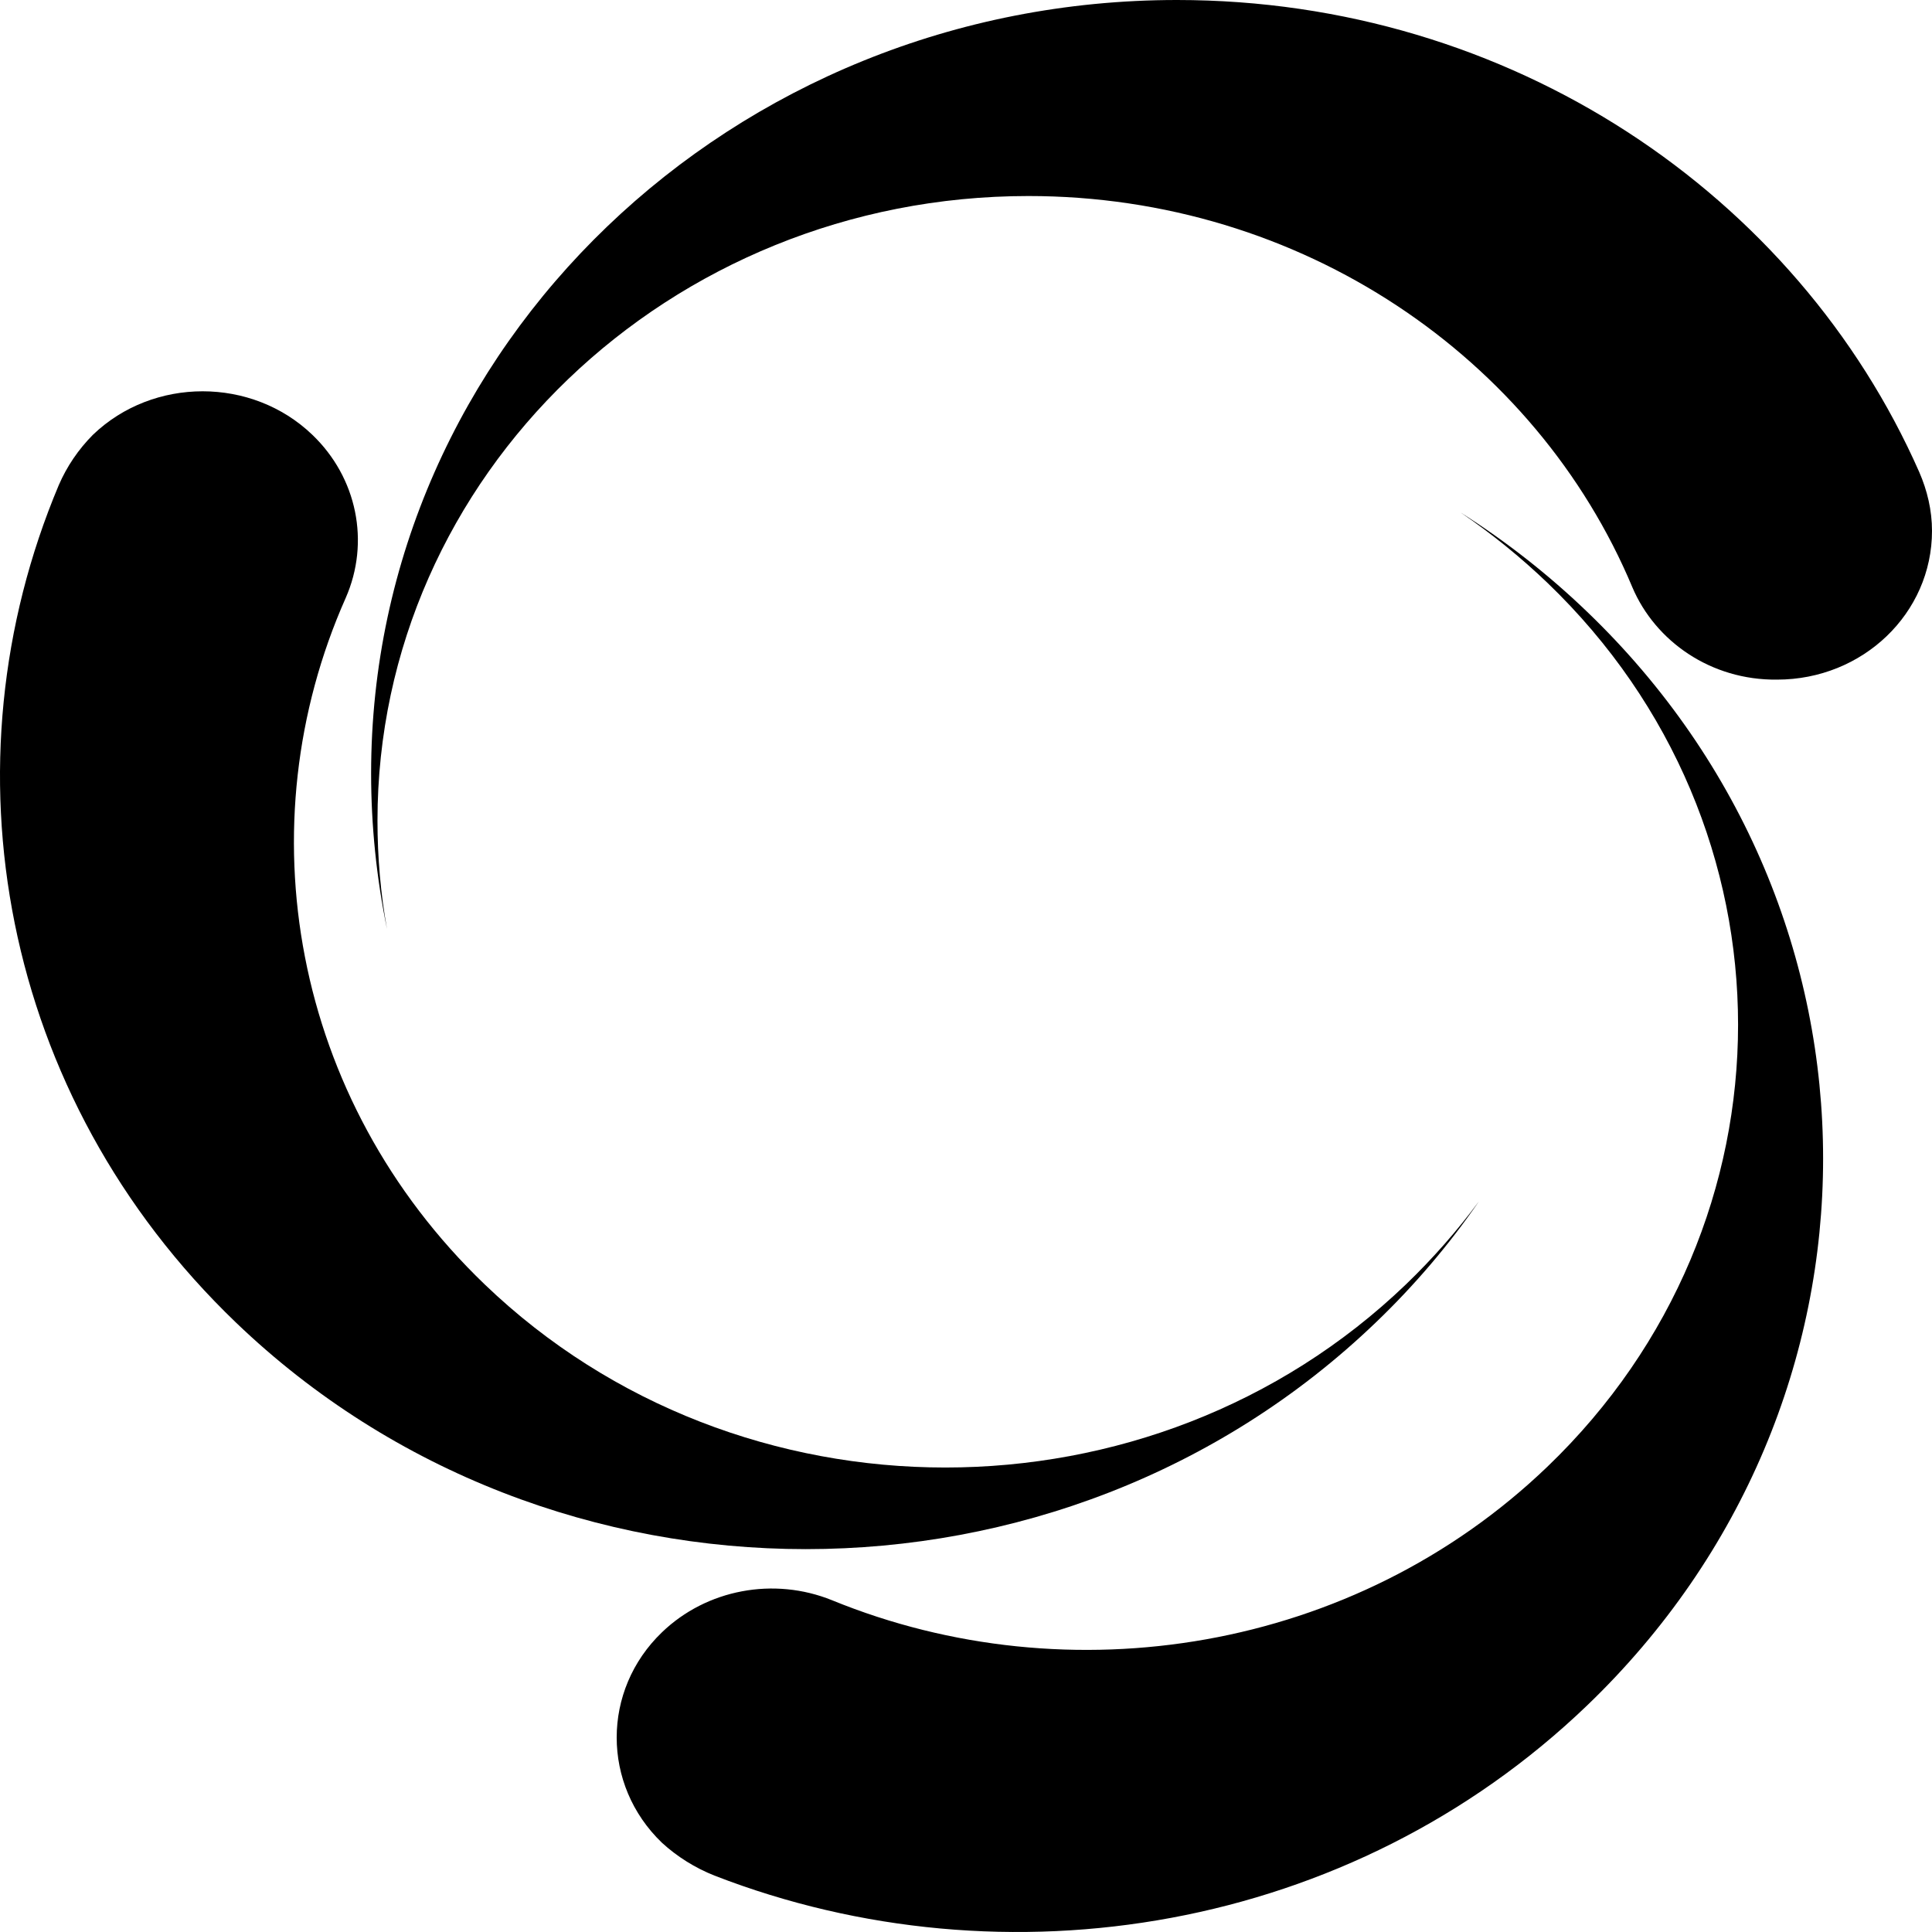
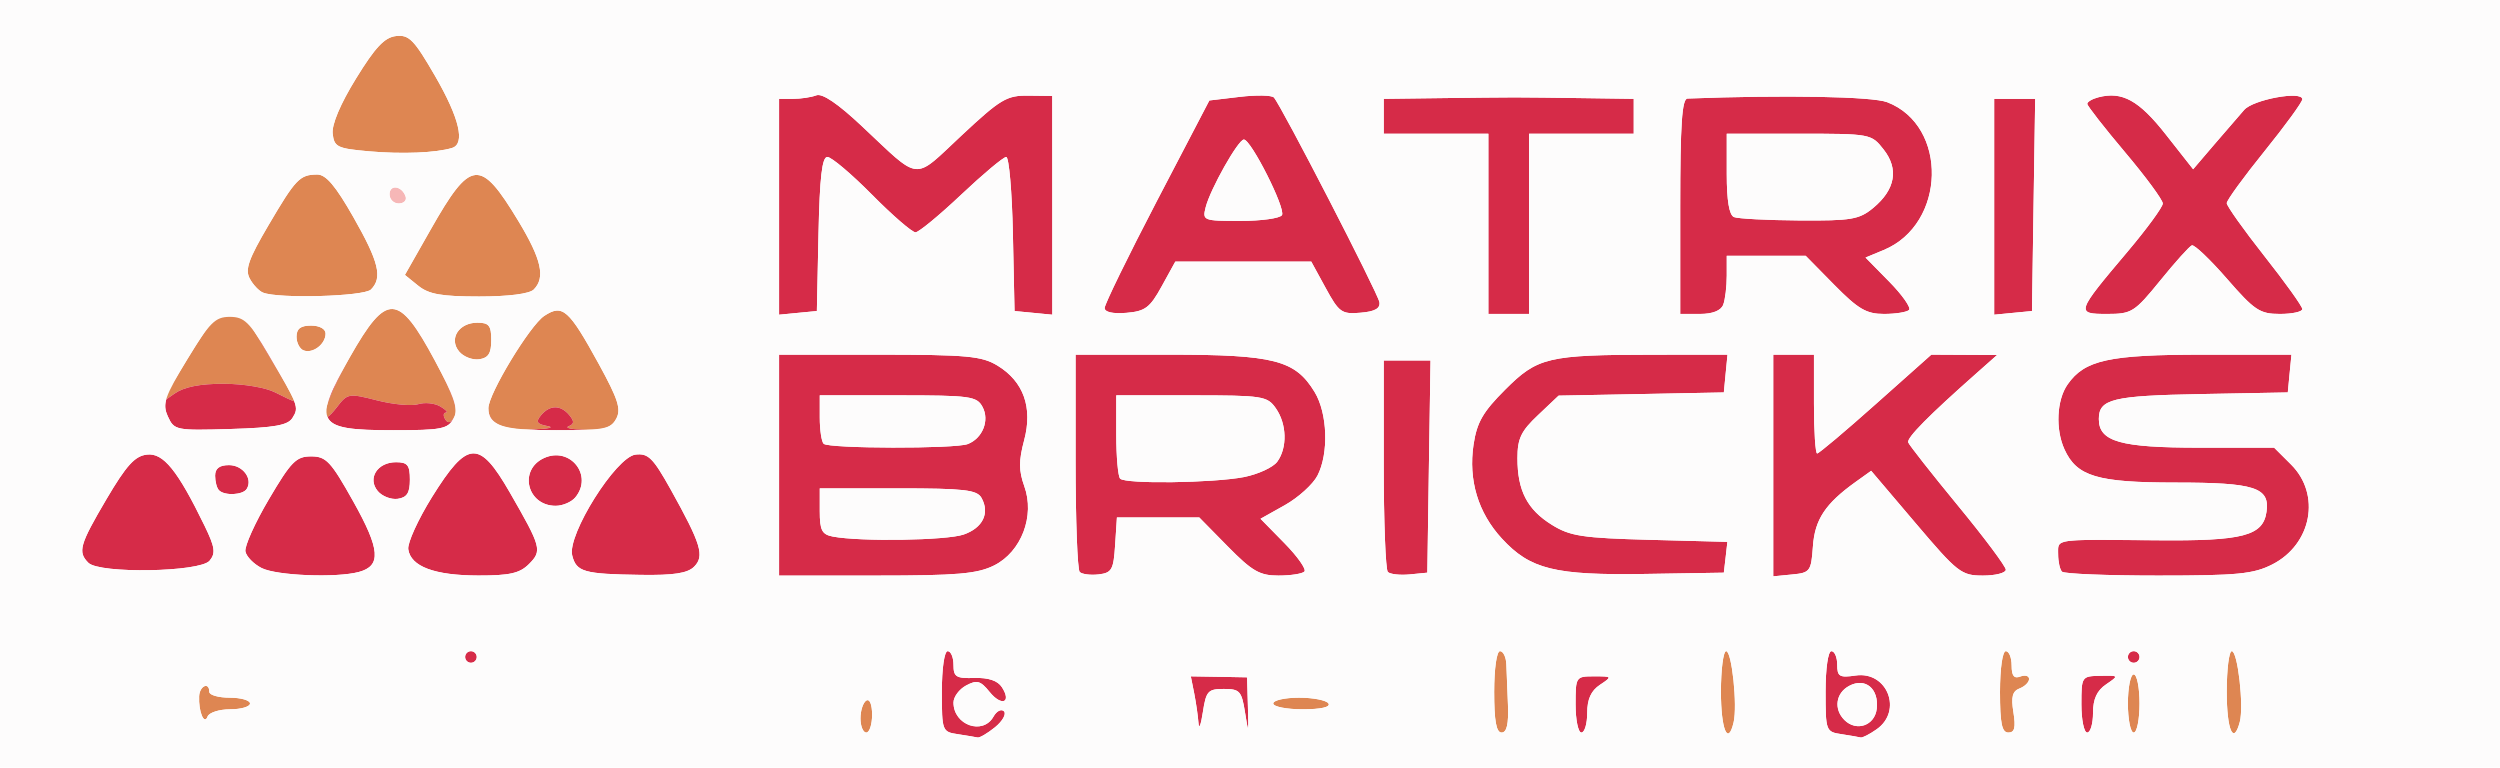
- <svg xmlns="http://www.w3.org/2000/svg" width="287" height="287" viewBox="0 0 287 287" class="logo d-inline-block align-top" id="oemr_logo" alt="openEMR small logo">
-   <g class="emr-menu-logo" transform="matrix(1.825713,0,0,1.752205,-3.3357514e-4,-3.0245411e-7)">
-     <path d="m 67.702,135.668 c 19.27,8.211 42.485,4.396 58.198,-11.317 20.693,-20.694 20.693,-54.254 0,-74.947 a 55.4,55.4 0 0 0 -7.048,-5.949 65.785,65.785 0 0 1 10.281,8.406 c 25.608,25.608 25.608,67.123 0,92.73 -19.205,19.205 -47.334,23.99 -71.001,14.42 a 13.906,13.906 0 0 1 -4.268,-2.78 c -4.915,-4.916 -4.915,-12.933 0,-17.849 a 12.613,12.613 0 0 1 13.838,-2.714" id="blue-color" />
-     <path d="m 28.127,50.697 c -8.213,19.27 -4.397,42.485 11.317,58.2 20.692,20.691 54.253,20.691 74.945,0 a 55.336,55.336 0 0 0 5.95,-7.05 65.747,65.747 0 0 1 -8.406,10.282 c -25.608,25.607 -67.122,25.607 -92.73,0 C -0.003,92.924 -4.787,64.795 4.783,41.127 a 13.87,13.87 0 0 1 2.78,-4.268 c 4.915,-4.914 12.934,-4.914 17.848,0 a 12.612,12.612 0 0 1 2.716,13.838" id="blue-color" />
-     <path d="m 132.82,49.792 c -7.826,-19.464 -26.9,-33.173 -49.146,-33.173 -29.229,0 -52.96,23.733 -52.96,52.96 0,3.104 0.258,6.208 0.776,9.183 A 68.08,68.08 0 0 1 30.196,65.571 C 30.196,29.359 59.554,0 95.766,0 c 27.16,0 50.439,16.49 60.398,40.028 0.647,1.551 1.035,3.232 1.035,4.98 0,6.983 -5.627,12.61 -12.61,12.61 -5.367,0.063 -9.894,-3.234 -11.77,-7.826" id="blue-color" />
+ <svg xmlns="http://www.w3.org/2000/svg" width="430" height="132" viewBox="0 0 430 132">
+   <g>
+     <path d="M 63.80 49.80 C62.61,50.99 47.91,51.41 45.24,50.33 C44.54,50.05 43.51,48.96 42.95,47.90 C42.12,46.36 42.75,44.57 46.18,38.74 C50.87,30.76 51.56,30.04 54.55,30.02 C56.06,30.00 57.71,31.95 60.80,37.38 C65.17,45.06 65.83,47.77 63.80,49.80 ZM 91.80 49.80 C91.06,50.54 87.45,51.00 82.41,51.00 C75.92,51.00 73.75,50.61 71.93,49.14 L 69.64 47.29 L 74.07 39.49 C80.98,27.31 82.59,27.15 89.13,37.97 C93.14,44.60 93.85,47.75 91.80,49.80 ZM 77.75 25.45 C74.99,26.29 69.19,26.53 63.50,26.03 C58.01,25.54 57.48,25.29 57.22,23.00 C57.04,21.43 58.54,17.88 61.24,13.50 C64.54,8.13 66.14,6.43 68.11,6.20 C70.36,5.94 71.21,6.81 74.84,13.08 C79.02,20.31 80.07,24.74 77.75,25.45 ZM 94.19 73.29 C95.46,73.53 94.23,73.79 91.45,73.86 C86.40,74.00 84.00,72.82 84.00,70.21 C84.00,67.76 91.15,55.95 93.62,54.33 C96.77,52.26 97.83,53.20 102.99,62.60 C106.31,68.66 106.87,70.38 106.00,72.01 C105.18,73.54 103.95,73.98 100.71,73.92 C98.40,73.88 97.08,73.61 97.79,73.32 C98.78,72.93 98.81,72.48 97.92,71.40 C96.43,69.61 94.56,69.62 93.06,71.42 C92.11,72.57 92.32,72.93 94.19,73.29 ZM 74.80 62.03 C77.91,67.81 78.84,70.46 78.19,71.63 C77.56,72.74 77.06,72.90 76.58,72.13 C76.20,71.51 76.25,70.99 76.69,70.97 C77.14,70.95 76.70,70.48 75.73,69.91 C74.76,69.34 73.05,69.17 71.94,69.52 C70.82,69.87 67.64,69.58 64.87,68.87 C59.98,67.62 59.77,67.65 57.94,70.04 C54.30,74.77 55.76,69.18 60.20,61.39 C66.53,50.25 68.50,50.34 74.80,62.03 ZM 38.47 66.01 C34.41,66.00 31.65,66.55 30.02,67.70 L 27.59 69.40 L 29.99 65.45 C36.71,54.36 37.01,54.00 39.49,54.00 C40.98,54.00 42.49,54.89 43.30,56.25 C44.04,57.49 46.05,60.86 47.78,63.75 C49.51,66.64 50.76,69.00 50.57,69.00 C50.38,69.00 48.94,68.33 47.36,67.51 C45.75,66.67 41.86,66.01 38.47,66.01 ZM 346.31 122.52 C346.73,125.14 346.52,126.00 345.44,126.00 C344.32,126.00 344.00,124.42 344.00,119.00 C344.00,115.00 344.43,112.00 345.00,112.00 C345.55,112.00 346.00,113.11 346.00,114.47 C346.00,116.25 346.42,116.78 347.50,116.36 C348.33,116.05 349.00,116.24 349.00,116.79 C349.00,117.34 348.27,118.07 347.37,118.41 C346.13,118.89 345.88,119.87 346.31,122.52 ZM 84.50 58.50 C84.50,60.78 84.00,61.57 82.41,61.80 C81.26,61.96 79.72,61.36 78.97,60.46 C77.15,58.28 78.91,55.50 82.11,55.50 C84.10,55.50 84.50,56.00 84.50,58.50 ZM 259.37 121.25 C259.50,124.53 259.16,126.00 258.28,126.00 C257.36,126.00 257.00,124.01 257.00,119.00 C257.00,115.00 257.43,112.00 258.00,112.00 C258.55,112.00 259.04,113.01 259.09,114.25 C259.14,115.49 259.27,118.64 259.37,121.25 ZM 385.25 124.15 C384.17,128.27 383.00,125.59 383.00,119.00 C383.00,115.15 383.39,112.00 383.87,112.00 C384.89,112.00 385.96,121.43 385.25,124.15 ZM 298.18 124.25 C297.21,128.37 296.00,125.47 296.00,119.00 C296.00,115.15 296.41,112.00 296.90,112.00 C297.88,112.00 298.86,121.39 298.18,124.25 ZM 39.58 122.00 C37.70,122.00 35.96,122.56 35.70,123.25 C35.12,124.79 34.13,122.39 34.25,119.75 C34.34,117.94 36.00,117.23 36.00,119.00 C36.00,119.55 37.58,120.00 39.50,120.00 C41.42,120.00 43.00,120.45 43.00,121.00 C43.00,121.55 41.46,122.00 39.58,122.00 ZM 56.00 57.38 C56.00,59.18 53.84,60.85 52.25,60.28 C51.56,60.04 51.00,58.97 51.00,57.92 C51.00,56.54 51.70,56.00 53.50,56.00 C54.96,56.00 56.00,56.57 56.00,57.38 ZM 368.00 121.00 C368.00,123.75 367.55,126.00 367.00,126.00 C366.45,126.00 366.00,123.75 366.00,121.00 C366.00,118.25 366.45,116.00 367.00,116.00 C367.55,116.00 368.00,118.25 368.00,121.00 ZM 228.50 121.00 C228.88,121.62 227.18,122.00 224.06,122.00 C221.28,122.00 219.00,121.55 219.00,121.00 C219.00,120.45 221.00,120.00 223.44,120.00 C225.88,120.00 228.16,120.45 228.50,121.00 ZM 150.00 122.94 C150.00,124.62 149.55,126.00 149.00,126.00 C148.45,126.00 148.00,124.90 148.00,123.56 C148.00,122.22 148.45,120.84 149.00,120.50 C149.58,120.14 150.00,121.16 150.00,122.94 Z" fill="rgb(222,134,82)" />
+     <path d="M 171.00 97.25 C168.09,98.70 164.69,99.00 150.75,99.00 L 134.00 99.00 L 134.00 61.00 L 151.25 61.00 C166.36,61.01 168.88,61.24 171.58,62.89 C176.06,65.62 177.66,70.10 176.15,75.74 C175.21,79.25 175.22,80.96 176.18,83.63 C178.03,88.73 175.67,94.91 171.00,97.25 ZM 191.80 93.75 C191.53,98.00 191.23,98.53 188.96,98.80 C187.57,98.96 186.10,98.77 185.71,98.38 C185.32,97.99 185.00,89.42 185.00,79.33 L 185.00 61.00 L 201.10 61.00 C219.15,61.00 222.77,61.93 226.11,67.42 C228.34,71.08 228.58,77.98 226.60,81.81 C225.83,83.30 223.31,85.58 221.00,86.88 L 216.81 89.23 L 220.93 93.43 C223.19,95.73 224.73,97.93 224.36,98.31 C223.98,98.69 221.97,99.00 219.89,99.00 C216.68,99.00 215.37,98.25 211.19,94.00 L 206.27 89.00 L 192.11 89.00 ZM 296.39 52.42 C296.00,53.43 294.56,54.00 292.39,54.00 L 289.00 54.00 L 289.00 35.50 C289.00,21.39 289.30,16.99 290.25,16.95 C306.96,16.32 322.04,16.59 324.60,17.58 C335.13,21.63 334.73,38.56 324.00,43.00 L 320.87 44.30 L 324.96 48.46 C327.21,50.75 328.73,52.93 328.36,53.31 C327.98,53.69 326.04,54.00 324.05,54.00 C321.02,54.00 319.61,53.17 315.50,49.00 L 310.58 44.00 L 297.00 44.00 L 297.00 47.42 C297.00,49.30 296.73,51.55 296.39,52.42 ZM 199.81 49.25 C197.79,52.93 196.97,53.54 193.74,53.81 C191.40,54.00 190.00,53.69 190.00,52.97 C190.00,52.33 194.05,44.04 199.00,34.54 L 208.01 17.28 L 213.23 16.66 C216.09,16.32 218.74,16.37 219.11,16.77 C220.36,18.12 237.01,50.43 237.26,51.97 C237.43,53.05 236.48,53.59 234.00,53.79 C230.77,54.07 230.31,53.74 228.02,49.54 L 225.54 45.00 L 202.15 45.00 ZM 140.78 40.25 L 140.50 53.50 L 134.00 54.13 L 134.00 17.00 L 136.42 17.00 C137.75,17.00 139.54,16.73 140.40,16.40 C141.43,16.00 144.10,17.81 148.23,21.69 C149.03,22.43 149.75,23.12 150.41,23.75 C154.28,27.42 156.08,29.14 157.83,29.08 C159.65,29.01 161.40,27.02 165.38,23.31 C172.10,17.03 173.16,16.40 176.89,16.45 L 180.99 16.50 L 181.00 54.13 L 174.50 53.50 L 174.22 40.25 C174.07,32.96 173.55,27.00 173.07,27.00 C172.59,27.00 169.11,29.91 165.35,33.46 C161.58,37.02 158.04,39.94 157.47,39.96 C156.91,39.98 153.54,37.08 150.00,33.50 C146.46,29.92 143.00,27.00 142.31,27.00 C141.39,27.00 140.99,30.47 140.78,40.25 ZM 390.84 97.08 C387.60,98.73 384.89,99.00 371.21,99.00 C362.48,99.00 355.03,98.70 354.67,98.33 C354.30,97.97 354.00,96.62 354.00,95.33 C354.00,95.19 354.00,95.05 353.99,94.93 C353.98,94.44 353.98,94.07 354.13,93.78 C354.66,92.77 357.15,92.80 368.29,92.91 C369.14,92.92 370.05,92.92 371.00,92.93 C385.80,93.07 389.25,92.17 389.84,88.03 C390.44,83.84 387.84,83.00 374.21,83.00 C360.73,83.00 357.21,81.95 355.09,77.29 C353.51,73.83 353.75,68.79 355.63,66.12 C358.58,61.91 362.73,61.00 379.03,61.00 L 394.13 61.00 L 393.50 67.50 L 378.57 67.78 C363.35,68.06 361.00,68.63 361.00,72.07 C361.00,75.96 364.66,77.00 378.30,77.00 L 391.15 77.00 L 394.08 79.92 C399.23,85.07 397.61,93.63 390.84,97.08 ZM 311.82 94.00 C311.52,98.27 311.33,98.52 308.25,98.81 L 305.00 99.13 L 305.00 61.00 L 312.00 61.00 L 312.00 69.50 C312.00,74.18 312.25,78.00 312.55,78.00 C312.85,78.00 317.39,74.18 322.64,69.50 L 332.19 61.00 L 337.85 61.03 L 343.50 61.06 L 340.00 64.16 C331.72,71.48 327.94,75.31 328.21,76.09 C328.37,76.54 332.21,81.43 336.75,86.95 C341.29,92.46 345.00,97.43 345.00,97.99 C345.00,98.54 343.23,99.00 341.07,99.00 C337.35,99.00 336.72,98.51 329.49,89.99 L 321.84 80.98 L 319.17 82.89 C313.95,86.63 312.14,89.36 311.82,94.00 ZM 296.81 95.85 L 296.50 98.50 L 283.00 98.72 C267.42,98.97 263.21,97.94 258.32,92.63 C254.23,88.19 252.54,82.58 253.45,76.47 C254.03,72.64 255.06,70.85 258.87,67.04 C264.47,61.44 266.20,61.03 284.31,61.01 L 297.13 61.00 L 296.50 67.50 L 268.08 68.05 L 264.54 71.40 C261.61,74.16 261.00,75.44 261.00,78.82 C261.00,84.39 262.68,87.64 266.92,90.27 C270.06,92.22 272.15,92.54 283.81,92.85 L 297.11 93.20 ZM 371.56 48.25 C367.13,53.70 366.66,54.00 362.41,54.00 C357.00,54.00 357.07,53.78 365.92,43.31 C369.26,39.35 372.00,35.61 372.00,35.00 C372.00,34.39 369.08,30.42 365.51,26.19 C361.94,21.96 359.02,18.21 359.01,17.87 C359.00,17.52 359.86,17.01 360.90,16.74 C365.01,15.66 367.90,17.25 372.54,23.16 L 377.22 29.11 L 380.86 24.85 C382.86,22.51 385.17,19.84 386.00,18.90 C387.58,17.11 396.00,15.57 396.00,17.07 C396.00,17.55 393.08,21.57 389.50,26.00 C385.92,30.43 383.00,34.45 383.00,34.94 C383.00,35.43 385.92,39.54 389.50,44.08 C393.08,48.61 396.00,52.70 396.00,53.16 C396.00,53.62 394.27,54.00 392.15,54.00 C388.69,54.00 387.77,53.39 383.04,47.95 C380.15,44.63 377.43,42.04 377.00,42.20 C376.57,42.37 374.12,45.09 371.56,48.25 ZM 263.00 23.00 L 263.00 54.00 L 256.00 54.00 L 256.00 23.00 L 238.00 23.00 L 238.00 17.00 L 247.50 16.88 C252.73,16.81 258.58,16.75 260.50,16.75 C262.42,16.75 267.83,16.81 272.50,16.88 L 281.00 17.00 L 281.00 23.00 ZM 192.67 82.33 C193.61,83.28 208.63,83.08 213.94,82.06 C216.38,81.58 218.97,80.39 219.69,79.41 C221.45,77.00 221.34,72.93 219.44,70.22 C217.97,68.12 217.18,68.00 204.94,68.00 L 192.00 68.00 L 192.00 74.83 C192.00,78.59 192.30,81.97 192.67,82.33 ZM 298.25 37.34 C298.94,37.62 304.00,37.88 309.50,37.92 C318.45,37.98 319.78,37.76 322.21,35.75 C326.00,32.60 326.63,29.07 323.98,25.71 C321.87,23.02 321.75,23.00 309.43,23.00 L 297.00 23.00 L 297.00 29.92 C297.00,34.51 297.42,37.00 298.25,37.34 ZM 61.72 98.38 C57.82,99.42 47.59,99.01 45.01,97.71 C43.64,97.02 42.38,95.73 42.21,94.85 C42.04,93.96 43.86,89.92 46.25,85.87 C50.07,79.39 50.94,78.50 53.51,78.50 C56.10,78.50 56.90,79.35 60.77,86.26 C65.40,94.52 65.62,97.33 61.72,98.38 ZM 119.39 97.47 C118.26,98.60 115.87,98.97 110.18,98.88 C100.42,98.74 99.13,98.37 98.42,95.54 C97.53,92.00 105.94,78.60 109.31,78.19 C111.49,77.93 112.32,78.75 115.36,84.19 C120.60,93.60 121.22,95.63 119.39,97.47 ZM 90.98 97.02 C89.39,98.61 87.65,99.00 82.25,98.99 C74.72,98.97 70.64,97.44 70.22,94.47 C70.07,93.39 71.91,89.35 74.30,85.50 C80.42,75.68 82.42,75.56 87.68,84.69 C93.12,94.14 93.28,94.72 90.98,97.02 ZM 36.05 96.44 C34.42,98.41 17.11,98.71 15.20,96.80 C13.34,94.94 13.69,93.70 18.32,85.84 C21.74,80.04 23.20,78.43 25.27,78.19 C28.09,77.85 30.55,80.90 35.19,90.44 C36.98,94.13 37.12,95.15 36.05,96.44 ZM 245.77 80.25 L 245.50 98.50 L 242.46 98.80 C240.79,98.96 239.11,98.77 238.71,98.38 C238.32,97.99 238.00,89.64 238.00,79.83 L 238.00 62.00 L 246.05 62.00 ZM 350.05 17.00 L 349.50 53.50 L 343.00 54.13 L 343.00 17.00 ZM 141.67 76.33 C142.51,77.17 164.27,77.22 166.45,76.38 C169.00,75.40 170.24,72.31 169.00,70.00 C168.01,68.15 166.91,68.00 154.46,68.00 L 141.00 68.00 L 141.00 71.83 C141.00,73.94 141.30,75.97 141.67,76.33 ZM 143.25 92.29 C147.92,93.19 162.82,92.96 165.75,91.94 C169.05,90.79 170.28,88.26 168.82,85.64 C168.04,84.25 165.88,84.00 154.45,84.00 L 141.00 84.00 L 141.00 87.93 C141.00,91.21 141.37,91.93 143.25,92.29 ZM 38.47 66.01 C41.86,66.01 45.75,66.67 47.36,67.51 C48.94,68.33 50.38,69.00 50.57,69.00 C50.59,69.00 50.59,68.99 50.59,68.96 C51.16,70.42 50.89,70.95 50.30,71.89 C49.51,73.15 47.22,73.56 39.64,73.79 C30.24,74.07 29.96,74.01 28.87,71.62 C28.43,70.64 28.27,69.86 28.59,68.70 L 30.02 67.70 C31.65,66.55 34.41,66.00 38.47,66.01 ZM 207.37 35.67 C206.80,37.93 206.97,38.00 213.33,38.00 C216.93,38.00 220.16,37.55 220.50,37.00 C221.18,35.90 215.18,24.00 213.95,24.00 C212.97,24.00 208.15,32.55 207.37,35.67 ZM 322.78 125.44 C321.56,126.30 320.32,126.93 320.03,126.85 C319.74,126.77 318.26,126.51 316.75,126.28 C314.05,125.88 314.00,125.73 314.00,118.93 C314.00,114.98 314.43,112.00 315.00,112.00 C315.55,112.00 316.00,113.05 316.00,114.33 C316.00,116.37 316.39,116.60 319.16,116.19 C324.62,115.39 327.31,122.27 322.78,125.44 ZM 78.00 71.99 C77.05,73.78 75.92,74.00 67.66,74.00 C60.63,74.00 57.12,73.69 56.33,71.72 C56.66,71.54 57.19,71.01 57.94,70.04 C59.77,67.65 59.98,67.62 64.87,68.87 C67.64,69.58 70.82,69.87 71.94,69.52 C73.05,69.17 74.76,69.34 75.73,69.91 C76.70,70.48 77.14,70.95 76.69,70.97 C76.25,70.99 76.20,71.51 76.58,72.13 C77.04,72.88 77.54,72.75 78.13,71.72 C78.10,71.81 78.05,71.90 78.00,71.99 ZM 98.95 85.56 C98.29,86.35 96.78,87.00 95.58,87.00 C90.65,87.00 89.14,80.81 93.58,78.78 C98.07,76.74 102.08,81.79 98.95,85.56 ZM 171.14 125.09 C169.84,126.14 168.49,126.93 168.14,126.85 C167.79,126.77 166.26,126.51 164.75,126.28 C162.05,125.88 162.00,125.73 162.00,118.93 C162.00,114.98 162.43,112.00 163.00,112.00 C163.55,112.00 164.00,113.06 164.00,114.36 C164.00,116.43 164.45,116.71 167.62,116.61 C170.02,116.54 171.60,117.07 172.33,118.20 C174.05,120.87 172.26,121.55 170.21,119.01 C168.64,117.07 168.04,116.91 166.18,117.90 C164.98,118.54 164.00,119.86 164.00,120.84 C164.00,124.73 169.05,126.51 170.88,123.26 C171.41,122.30 172.22,121.89 172.68,122.34 C173.13,122.80 172.44,124.03 171.14,125.09 ZM 317.24 123.84 C319.30,125.90 322.46,124.81 322.80,121.91 C323.20,118.46 320.83,116.48 318.06,117.97 C315.75,119.20 315.36,121.96 317.24,123.84 ZM 210.50 118.50 C207.77,118.50 207.45,118.86 206.89,122.50 C206.56,124.70 206.22,125.54 206.14,124.38 C206.06,123.21 205.73,120.92 205.41,119.29 L 204.82 116.33 L 209.66 116.41 L 214.50 116.50 L 214.64 121.50 C214.77,126.27 214.75,126.32 214.14,122.50 C213.56,118.86 213.23,118.50 210.50,118.50 ZM 70.50 82.50 C70.50,84.78 70.00,85.57 68.41,85.80 C67.26,85.96 65.72,85.36 64.97,84.46 C63.15,82.28 64.91,79.50 68.11,79.50 C70.10,79.50 70.50,80.00 70.50,82.50 ZM 360.00 122.62 C360.00,124.48 359.55,126.00 359.00,126.00 C358.45,126.00 358.00,123.82 358.00,121.15 C358.00,116.36 358.04,116.30 361.25,116.24 C364.48,116.18 364.48,116.19 362.25,117.71 C360.66,118.79 360.00,120.24 360.00,122.62 ZM 273.00 122.62 C273.00,124.48 272.55,126.00 272.00,126.00 C271.45,126.00 271.00,123.82 271.00,121.17 C271.00,116.40 271.04,116.33 274.19,116.33 C277.32,116.33 277.34,116.36 275.19,117.79 C273.66,118.81 273.00,120.25 273.00,122.62 ZM 42.44 84.09 C41.79,85.15 38.64,85.31 37.67,84.33 C37.30,83.97 37.00,82.84 37.00,81.83 C37.00,80.57 37.74,80.00 39.39,80.00 C41.77,80.00 43.52,82.35 42.44,84.09 ZM 94.19 73.29 C92.32,72.93 92.11,72.57 93.06,71.42 C94.56,69.62 96.43,69.61 97.92,71.40 C98.81,72.48 98.78,72.93 97.79,73.32 C97.08,73.61 98.40,73.88 100.71,73.92 C100.79,73.92 100.86,73.92 100.94,73.92 C99.61,73.98 97.90,74.00 95.66,74.00 C93.65,74.00 91.97,73.96 90.56,73.87 C90.84,73.88 91.14,73.87 91.45,73.86 C94.23,73.79 95.46,73.53 94.19,73.29 ZM 82.00 113.00 C82.00,113.55 81.55,114.00 81.00,114.00 C80.45,114.00 80.00,113.55 80.00,113.00 C80.00,112.45 80.45,112.00 81.00,112.00 C81.55,112.00 82.00,112.45 82.00,113.00 ZM 368.00 113.00 C368.00,113.55 367.55,114.00 367.00,114.00 C366.45,114.00 366.00,113.55 366.00,113.00 C366.00,112.45 366.45,112.00 367.00,112.00 C367.55,112.00 368.00,112.45 368.00,113.00 ZM 47.78 63.75 C46.47,61.55 44.98,59.07 44.02,57.46 C44.63,58.36 45.34,59.51 46.21,61.00 C47.86,63.81 48.99,65.75 49.72,67.14 C49.23,66.22 48.55,65.04 47.78,63.75 ZM 56.31 69.53 C56.75,67.68 58.10,65.08 60.18,61.42 C58.29,64.73 56.95,67.65 56.31,69.53 ZM 74.80 62.03 C72.13,57.08 70.24,54.21 68.47,53.39 C70.25,54.20 72.14,57.06 74.79,62.00 C77.30,66.67 78.31,68.92 78.37,70.42 C78.23,68.91 77.12,66.34 74.80,62.03 ZM 85.30 72.76 C84.35,72.18 84.00,71.36 84.00,70.21 C84.00,71.32 84.43,72.16 85.30,72.76 ZM 106.00 72.01 C105.82,72.34 105.64,72.61 105.40,72.84 C105.63,72.61 105.82,72.33 106.00,72.01 Z" fill="rgb(214,43,72)" />
+     <path d="M 69.77 33.81 C69.99,34.47 69.45,35.00 68.58,35.00 C67.71,35.00 67.00,34.29 67.00,33.42 C67.00,31.65 69.15,31.96 69.77,33.81 Z" fill="rgb(246,183,183)" />
+     <path d="M 0.00 66.00 L 0.00 0.00 L 215.00 0.00 L 430.00 0.00 L 430.00 66.00 L 430.00 132.00 L 215.00 132.00 L 0.00 132.00 L 0.00 66.00 ZM 171.14 125.09 C172.44,124.03 173.13,122.80 172.68,122.34 C172.22,121.89 171.41,122.30 170.88,123.26 C169.05,126.51 164.00,124.73 164.00,120.84 C164.00,119.86 164.98,118.54 166.18,117.90 C168.04,116.91 168.64,117.07 170.21,119.01 C172.26,121.55 174.05,120.87 172.33,118.20 C171.60,117.07 170.02,116.54 167.62,116.61 C164.45,116.71 164.00,116.43 164.00,114.36 C164.00,113.06 163.55,112.00 163.00,112.00 C162.43,112.00 162.00,114.98 162.00,118.93 C162.00,125.73 162.05,125.88 164.75,126.28 C166.26,126.51 167.79,126.77 168.14,126.85 C168.49,126.93 169.84,126.14 171.14,125.09 ZM 322.78 125.44 C327.31,122.27 324.62,115.39 319.16,116.19 C316.39,116.60 316.00,116.37 316.00,114.33 C316.00,113.05 315.55,112.00 315.00,112.00 C314.43,112.00 314.00,114.98 314.00,118.93 C314.00,125.73 314.05,125.88 316.75,126.28 C318.26,126.51 319.74,126.77 320.03,126.85 C320.32,126.93 321.56,126.30 322.78,125.44 ZM 150.00 122.94 C150.00,121.16 149.58,120.14 149.00,120.50 C148.45,120.84 148.00,122.22 148.00,123.56 C148.00,124.90 148.45,126.00 149.00,126.00 C149.55,126.00 150.00,124.62 150.00,122.94 ZM 210.50 118.50 C213.23,118.50 213.56,118.86 214.14,122.50 C214.75,126.32 214.77,126.27 214.64,121.50 L 214.50 116.50 L 209.66 116.41 L 204.82 116.33 L 205.41 119.29 C205.73,120.92 206.06,123.21 206.14,124.38 C206.22,125.54 206.56,124.70 206.89,122.50 C207.45,118.86 207.77,118.50 210.50,118.50 ZM 259.37 121.25 C259.27,118.64 259.14,115.49 259.09,114.25 C259.04,113.01 258.55,112.00 258.00,112.00 C257.43,112.00 257.00,115.00 257.00,119.00 C257.00,124.01 257.36,126.00 258.28,126.00 C259.16,126.00 259.50,124.53 259.37,121.25 ZM 273.00 122.62 C273.00,120.25 273.66,118.81 275.19,117.79 C277.34,116.36 277.32,116.33 274.19,116.33 C271.04,116.33 271.00,116.40 271.00,121.17 C271.00,123.82 271.45,126.00 272.00,126.00 C272.55,126.00 273.00,124.48 273.00,122.62 ZM 298.18 124.25 C298.86,121.39 297.88,112.00 296.90,112.00 C296.41,112.00 296.00,115.15 296.00,119.00 C296.00,125.47 297.21,128.37 298.18,124.25 ZM 346.31 122.52 C345.88,119.87 346.13,118.89 347.37,118.41 C348.27,118.07 349.00,117.34 349.00,116.79 C349.00,116.24 348.33,116.05 347.50,116.36 C346.42,116.78 346.00,116.25 346.00,114.47 C346.00,113.11 345.55,112.00 345.00,112.00 C344.43,112.00 344.00,115.00 344.00,119.00 C344.00,124.42 344.32,126.00 345.44,126.00 C346.52,126.00 346.73,125.14 346.31,122.52 ZM 360.00 122.62 C360.00,120.24 360.66,118.79 362.25,117.71 C364.48,116.19 364.48,116.18 361.25,116.24 C358.04,116.30 358.00,116.36 358.00,121.15 C358.00,123.82 358.45,126.00 359.00,126.00 C359.55,126.00 360.00,124.48 360.00,122.62 ZM 368.00 121.00 C368.00,118.25 367.55,116.00 367.00,116.00 C366.45,116.00 366.00,118.25 366.00,121.00 C366.00,123.75 366.45,126.00 367.00,126.00 C367.55,126.00 368.00,123.75 368.00,121.00 ZM 385.25 124.15 C385.96,121.43 384.89,112.00 383.87,112.00 C383.39,112.00 383.00,115.15 383.00,119.00 C383.00,125.59 384.17,128.27 385.25,124.15 ZM 39.58 122.00 C41.46,122.00 43.00,121.55 43.00,121.00 C43.00,120.45 41.42,120.00 39.50,120.00 C37.58,120.00 36.00,119.55 36.00,119.00 C36.00,117.23 34.34,117.94 34.25,119.75 C34.13,122.39 35.12,124.79 35.70,123.25 C35.96,122.56 37.70,122.00 39.58,122.00 ZM 228.50 121.00 C228.16,120.45 225.88,120.00 223.44,120.00 C221.00,120.00 219.00,120.45 219.00,121.00 C219.00,121.55 221.28,122.00 224.06,122.00 C227.18,122.00 228.88,121.62 228.50,121.00 ZM 82.00 113.00 C82.00,112.45 81.55,112.00 81.00,112.00 C80.45,112.00 80.00,112.45 80.00,113.00 C80.00,113.55 80.45,114.00 81.00,114.00 C81.55,114.00 82.00,113.55 82.00,113.00 ZM 368.00 113.00 C368.00,112.45 367.55,112.00 367.00,112.00 C366.45,112.00 366.00,112.45 366.00,113.00 C366.00,113.55 366.45,114.00 367.00,114.00 C367.55,114.00 368.00,113.55 368.00,113.00 ZM 61.72 98.38 C65.62,97.33 65.40,94.52 60.77,86.26 C56.90,79.35 56.10,78.50 53.51,78.50 C50.94,78.50 50.07,79.39 46.25,85.87 C43.86,89.92 42.04,93.96 42.21,94.85 C42.38,95.73 43.64,97.02 45.01,97.71 C47.59,99.01 57.82,99.42 61.72,98.38 ZM 90.98 97.02 C93.28,94.72 93.12,94.14 87.68,84.69 C82.42,75.56 80.42,75.68 74.30,85.50 C71.91,89.35 70.07,93.39 70.22,94.47 C70.64,97.44 74.72,98.97 82.25,98.99 C87.65,99.00 89.39,98.61 90.98,97.02 ZM 119.39 97.47 C121.22,95.63 120.60,93.60 115.36,84.19 C112.32,78.75 111.49,77.93 109.31,78.19 C105.94,78.60 97.53,92.00 98.42,95.54 C99.13,98.37 100.42,98.74 110.18,98.88 C115.87,98.97 118.26,98.60 119.39,97.47 ZM 171.00 97.25 C175.67,94.91 178.03,88.73 176.18,83.63 C175.22,80.96 175.21,79.25 176.15,75.74 C177.66,70.10 176.06,65.62 171.58,62.89 C168.88,61.24 166.36,61.01 151.25,61.00 L 134.00 61.00 L 134.00 80.00 L 134.00 99.00 L 150.75 99.00 C164.69,99.00 168.09,98.70 171.00,97.25 ZM 191.80 93.75 L 192.11 89.00 L 199.19 89.00 L 206.27 89.00 L 211.19 94.00 C215.37,98.25 216.68,99.00 219.89,99.00 C221.97,99.00 223.98,98.69 224.36,98.31 C224.73,97.93 223.19,95.73 220.93,93.43 L 216.81 89.23 L 221.00 86.88 C223.31,85.58 225.83,83.30 226.60,81.81 C228.58,77.98 228.34,71.08 226.11,67.42 C222.77,61.93 219.15,61.00 201.10,61.00 L 185.00 61.00 L 185.00 79.33 C185.00,89.42 185.32,97.99 185.71,98.38 C186.10,98.77 187.57,98.96 188.96,98.80 C191.23,98.53 191.53,98.00 191.80,93.75 ZM 245.77 80.25 L 246.05 62.00 L 242.02 62.00 L 238.00 62.00 L 238.00 79.83 C238.00,89.64 238.32,97.99 238.71,98.38 C239.11,98.77 240.79,98.96 242.46,98.80 L 245.50 98.50 L 245.77 80.25 ZM 296.81 95.85 L 297.11 93.20 L 283.81 92.85 C272.15,92.54 270.06,92.22 266.92,90.27 C262.68,87.64 261.00,84.39 261.00,78.82 C261.00,75.44 261.61,74.16 264.54,71.40 L 268.08 68.05 L 282.29 67.78 L 296.50 67.50 L 296.81 64.25 L 297.13 61.00 L 284.31 61.01 C266.20,61.03 264.47,61.44 258.87,67.04 C255.06,70.85 254.03,72.64 253.45,76.47 C252.54,82.58 254.23,88.19 258.32,92.63 C263.21,97.94 267.42,98.97 283.00,98.72 L 296.50 98.50 L 296.81 95.85 ZM 311.82 94.00 C312.14,89.36 313.95,86.63 319.17,82.89 L 321.84 80.98 L 329.49 89.99 C336.72,98.51 337.35,99.00 341.07,99.00 C343.23,99.00 345.00,98.54 345.00,97.99 C345.00,97.43 341.29,92.46 336.75,86.95 C332.21,81.43 328.37,76.54 328.21,76.09 C327.94,75.31 331.72,71.48 340.00,64.16 L 343.50 61.06 L 337.85 61.03 L 332.19 61.00 L 322.64 69.50 C317.39,74.18 312.85,78.00 312.55,78.00 C312.25,78.00 312.00,74.18 312.00,69.50 L 312.00 61.00 L 308.50 61.00 L 305.00 61.00 L 305.00 80.06 L 305.00 99.13 L 308.25 98.81 C311.33,98.52 311.52,98.27 311.82,94.00 ZM 390.84 97.08 C397.61,93.63 399.23,85.07 394.08,79.92 L 391.15 77.00 L 378.30 77.00 C364.66,77.00 361.00,75.96 361.00,72.07 C361.00,68.63 363.35,68.06 378.57,67.78 L 393.50 67.50 L 393.81 64.25 L 394.13 61.00 L 379.03 61.00 C362.73,61.00 358.58,61.91 355.63,66.12 C353.75,68.79 353.51,73.83 355.09,77.29 C357.21,81.95 360.73,83.00 374.21,83.00 C387.84,83.00 390.44,83.84 389.84,88.03 C389.25,92.17 385.80,93.07 371.00,92.93 C353.00,92.77 354.00,92.62 354.00,95.33 C354.00,96.62 354.30,97.97 354.67,98.33 C355.03,98.70 362.48,99.00 371.21,99.00 C384.89,99.00 387.60,98.73 390.84,97.08 ZM 36.05 96.44 C37.12,95.15 36.98,94.13 35.19,90.44 C30.55,80.90 28.09,77.85 25.27,78.19 C23.20,78.43 21.74,80.04 18.32,85.84 C13.69,93.70 13.34,94.94 15.20,96.80 C17.11,98.71 34.42,98.41 36.05,96.44 ZM 98.95 85.56 C102.08,81.79 98.07,76.74 93.58,78.78 C89.14,80.81 90.65,87.00 95.58,87.00 C96.78,87.00 98.29,86.35 98.95,85.56 ZM 70.50 82.50 C70.50,80.00 70.10,79.50 68.11,79.50 C64.91,79.50 63.15,82.28 64.97,84.46 C65.72,85.36 67.26,85.96 68.41,85.80 C70.00,85.57 70.50,84.78 70.50,82.50 ZM 42.44 84.09 C43.52,82.35 41.77,80.00 39.39,80.00 C37.74,80.00 37.00,80.57 37.00,81.83 C37.00,82.84 37.30,83.97 37.67,84.33 C38.64,85.31 41.79,85.15 42.44,84.09 ZM 50.30 71.89 C51.46,70.04 51.37,69.81 46.21,61.00 C42.92,55.39 42.01,54.50 39.52,54.50 C37.02,54.50 36.07,55.45 32.20,61.83 C28.31,68.25 27.89,69.47 28.87,71.62 C29.96,74.01 30.24,74.07 39.64,73.79 C47.22,73.56 49.51,73.15 50.30,71.89 ZM 78.00 71.99 C78.89,70.34 78.31,68.56 74.79,62.00 C68.53,50.34 66.52,50.26 60.18,61.42 C53.65,72.88 54.32,74.00 67.66,74.00 C75.92,74.00 77.05,73.78 78.00,71.99 ZM 106.00 72.01 C106.87,70.38 106.31,68.66 102.99,62.60 C97.83,53.20 96.77,52.26 93.62,54.33 C91.15,55.95 84.00,67.76 84.00,70.21 C84.00,73.22 86.42,74.00 95.66,74.00 C103.89,74.00 105.05,73.78 106.00,72.01 ZM 84.50 58.50 C84.50,56.00 84.10,55.50 82.11,55.50 C78.91,55.50 77.15,58.28 78.97,60.46 C79.72,61.36 81.26,61.96 82.41,61.80 C84.00,61.57 84.50,60.78 84.50,58.50 ZM 56.00 57.38 C56.00,56.57 54.96,56.00 53.50,56.00 C51.70,56.00 51.00,56.54 51.00,57.92 C51.00,58.97 51.56,60.04 52.25,60.28 C53.84,60.85 56.00,59.18 56.00,57.38 ZM 140.78 40.25 C140.99,30.47 141.39,27.00 142.31,27.00 C143.00,27.00 146.46,29.92 150.00,33.50 C153.54,37.08 156.91,39.98 157.47,39.96 C158.04,39.94 161.58,37.02 165.35,33.46 C169.11,29.91 172.59,27.00 173.07,27.00 C173.55,27.00 174.07,32.96 174.22,40.25 L 174.50 53.50 L 177.75 53.81 L 181.00 54.13 L 181.00 35.31 L 180.99 16.50 L 176.89 16.45 C173.16,16.40 172.10,17.03 165.38,23.31 C156.95,31.18 158.50,31.33 148.23,21.69 C144.10,17.81 141.43,16.00 140.40,16.40 C139.54,16.73 137.75,17.00 136.42,17.00 L 134.00 17.00 L 134.00 35.56 L 134.00 54.13 L 137.25 53.81 L 140.50 53.50 L 140.78 40.25 ZM 199.81 49.25 L 202.15 45.00 L 213.85 45.00 L 225.54 45.00 L 228.02 49.54 C230.31,53.74 230.77,54.07 234.00,53.79 C236.48,53.59 237.43,53.05 237.26,51.97 C237.01,50.43 220.36,18.12 219.11,16.77 C218.74,16.37 216.09,16.32 213.23,16.66 L 208.01 17.28 L 199.00 34.54 C194.05,44.04 190.00,52.33 190.00,52.97 C190.00,53.69 191.40,54.00 193.74,53.81 C196.97,53.54 197.79,52.93 199.81,49.25 ZM 263.00 38.50 L 263.00 23.00 L 272.00 23.00 L 281.00 23.00 L 281.00 20.00 L 281.00 17.00 L 272.50 16.88 C267.83,16.81 262.42,16.75 260.50,16.75 C258.58,16.75 252.73,16.81 247.50,16.88 L 238.00 17.00 L 238.00 20.00 L 238.00 23.00 L 247.00 23.00 L 256.00 23.00 L 256.00 38.50 L 256.00 54.00 L 259.50 54.00 L 263.00 54.00 L 263.00 38.50 ZM 296.39 52.42 C296.73,51.55 297.00,49.30 297.00,47.42 L 297.00 44.00 L 303.79 44.00 L 310.58 44.00 L 315.50 49.00 C319.61,53.17 321.02,54.00 324.05,54.00 C326.04,54.00 327.98,53.69 328.36,53.31 C328.73,52.93 327.21,50.75 324.96,48.46 L 320.87 44.30 L 324.00 43.00 C334.73,38.56 335.13,21.63 324.60,17.58 C322.04,16.59 306.96,16.32 290.25,16.95 C289.30,16.99 289.00,21.39 289.00,35.50 L 289.00 54.00 L 292.39 54.00 C294.56,54.00 296.00,53.43 296.39,52.42 ZM 349.77 35.25 L 350.05 17.00 L 346.52 17.00 L 343.00 17.00 L 343.00 35.56 L 343.00 54.13 L 346.25 53.81 L 349.50 53.50 L 349.77 35.25 ZM 371.56 48.25 C374.12,45.09 376.57,42.37 377.00,42.20 C377.43,42.04 380.15,44.63 383.04,47.95 C387.77,53.39 388.69,54.00 392.15,54.00 C394.27,54.00 396.00,53.62 396.00,53.16 C396.00,52.70 393.08,48.61 389.50,44.08 C385.92,39.54 383.00,35.43 383.00,34.94 C383.00,34.45 385.92,30.43 389.50,26.00 C393.08,21.57 396.00,17.55 396.00,17.07 C396.00,15.57 387.58,17.11 386.00,18.90 C385.17,19.84 382.86,22.51 380.86,24.85 L 377.22 29.11 L 372.54 23.16 C367.90,17.25 365.01,15.66 360.90,16.74 C359.86,17.01 359.00,17.52 359.01,17.87 C359.02,18.21 361.94,21.96 365.51,26.19 C369.08,30.42 372.00,34.39 372.00,35.00 C372.00,35.61 369.26,39.35 365.92,43.31 C357.07,53.78 357.00,54.00 362.41,54.00 C366.66,54.00 367.13,53.70 371.56,48.25 ZM 63.80 49.80 C65.83,47.77 65.17,45.06 60.80,37.38 C57.71,31.95 56.06,30.00 54.55,30.02 C51.56,30.04 50.87,30.76 46.18,38.74 C42.75,44.57 42.12,46.36 42.95,47.90 C43.51,48.96 44.54,50.05 45.24,50.33 C47.91,51.41 62.61,50.99 63.80,49.80 ZM 91.80 49.80 C93.85,47.75 93.14,44.60 89.13,37.97 C82.59,27.15 80.98,27.31 74.07,39.49 L 69.64 47.29 L 71.93 49.14 C73.75,50.61 75.92,51.00 82.41,51.00 C87.45,51.00 91.06,50.54 91.80,49.80 ZM 69.77 33.81 C69.15,31.96 67.00,31.65 67.00,33.42 C67.00,34.29 67.71,35.00 68.58,35.00 C69.45,35.00 69.99,34.47 69.77,33.81 ZM 77.75 25.45 C80.07,24.74 79.02,20.31 74.84,13.08 C71.21,6.81 70.36,5.94 68.11,6.20 C66.14,6.43 64.54,8.13 61.24,13.50 C58.54,17.88 57.04,21.43 57.22,23.00 C57.48,25.29 58.01,25.54 63.50,26.03 C69.19,26.53 74.99,26.29 77.75,25.45 ZM 317.24 123.84 C315.36,121.96 315.75,119.20 318.06,117.97 C320.83,116.48 323.20,118.46 322.80,121.91 C322.46,124.81 319.30,125.90 317.24,123.84 ZM 143.25 92.29 C141.37,91.93 141.00,91.21 141.00,87.93 L 141.00 84.00 L 154.45 84.00 C165.88,84.00 168.04,84.25 168.82,85.64 C170.28,88.26 169.05,90.79 165.75,91.94 C162.82,92.96 147.92,93.19 143.25,92.29 ZM 141.67 76.33 C141.30,75.97 141.00,73.94 141.00,71.83 L 141.00 68.00 L 154.46 68.00 C166.91,68.00 168.01,68.15 169.00,70.00 C170.24,72.31 169.00,75.40 166.45,76.38 C164.27,77.22 142.51,77.17 141.67,76.33 ZM 192.67 82.33 C192.30,81.97 192.00,78.59 192.00,74.83 L 192.00 68.00 L 204.94 68.00 C217.18,68.00 217.97,68.12 219.44,70.22 C221.34,72.93 221.45,77.00 219.69,79.41 C218.97,80.39 216.38,81.58 213.94,82.06 C208.63,83.08 193.61,83.28 192.67,82.33 ZM 207.37 35.67 C208.15,32.55 212.97,24.00 213.95,24.00 C215.18,24.00 221.18,35.90 220.50,37.00 C220.16,37.55 216.93,38.00 213.33,38.00 C206.97,38.00 206.80,37.93 207.37,35.67 ZM 298.25 37.34 C297.42,37.00 297.00,34.51 297.00,29.92 L 297.00 23.00 L 309.43 23.00 C321.75,23.00 321.87,23.02 323.98,25.71 C326.63,29.07 326.00,32.60 322.21,35.75 C319.78,37.76 318.45,37.98 309.50,37.92 C304.00,37.88 298.94,37.62 298.25,37.34 Z" fill="rgb(253,252,252)" />
  </g>
</svg>
